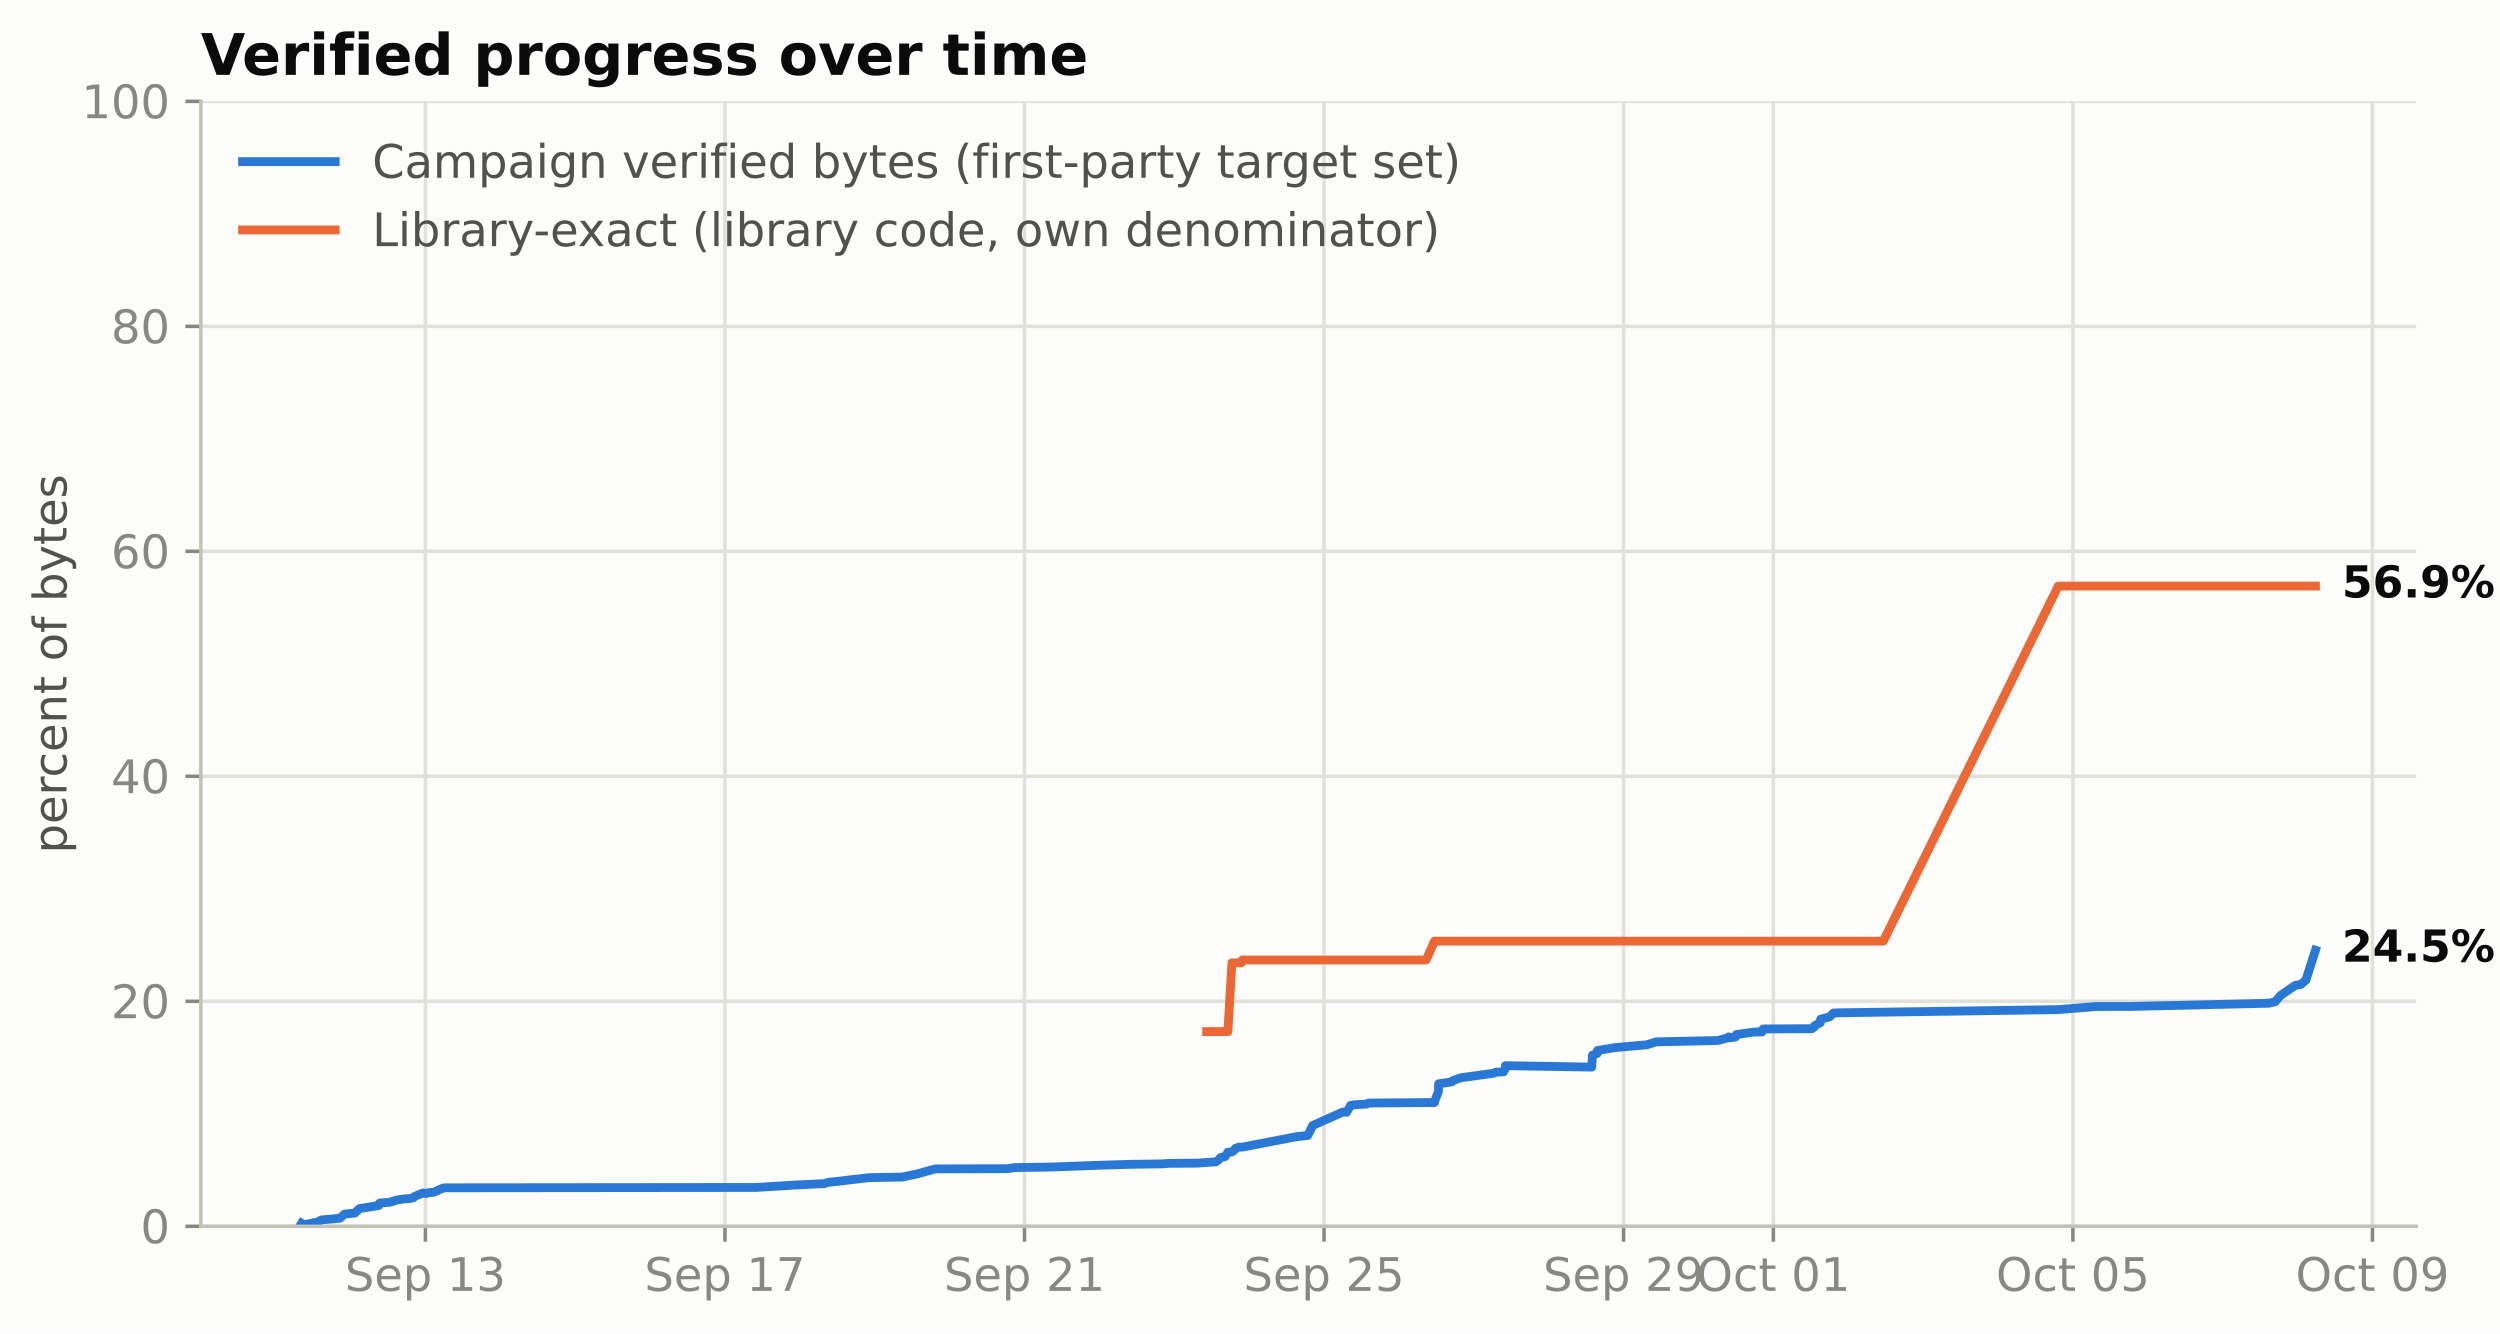
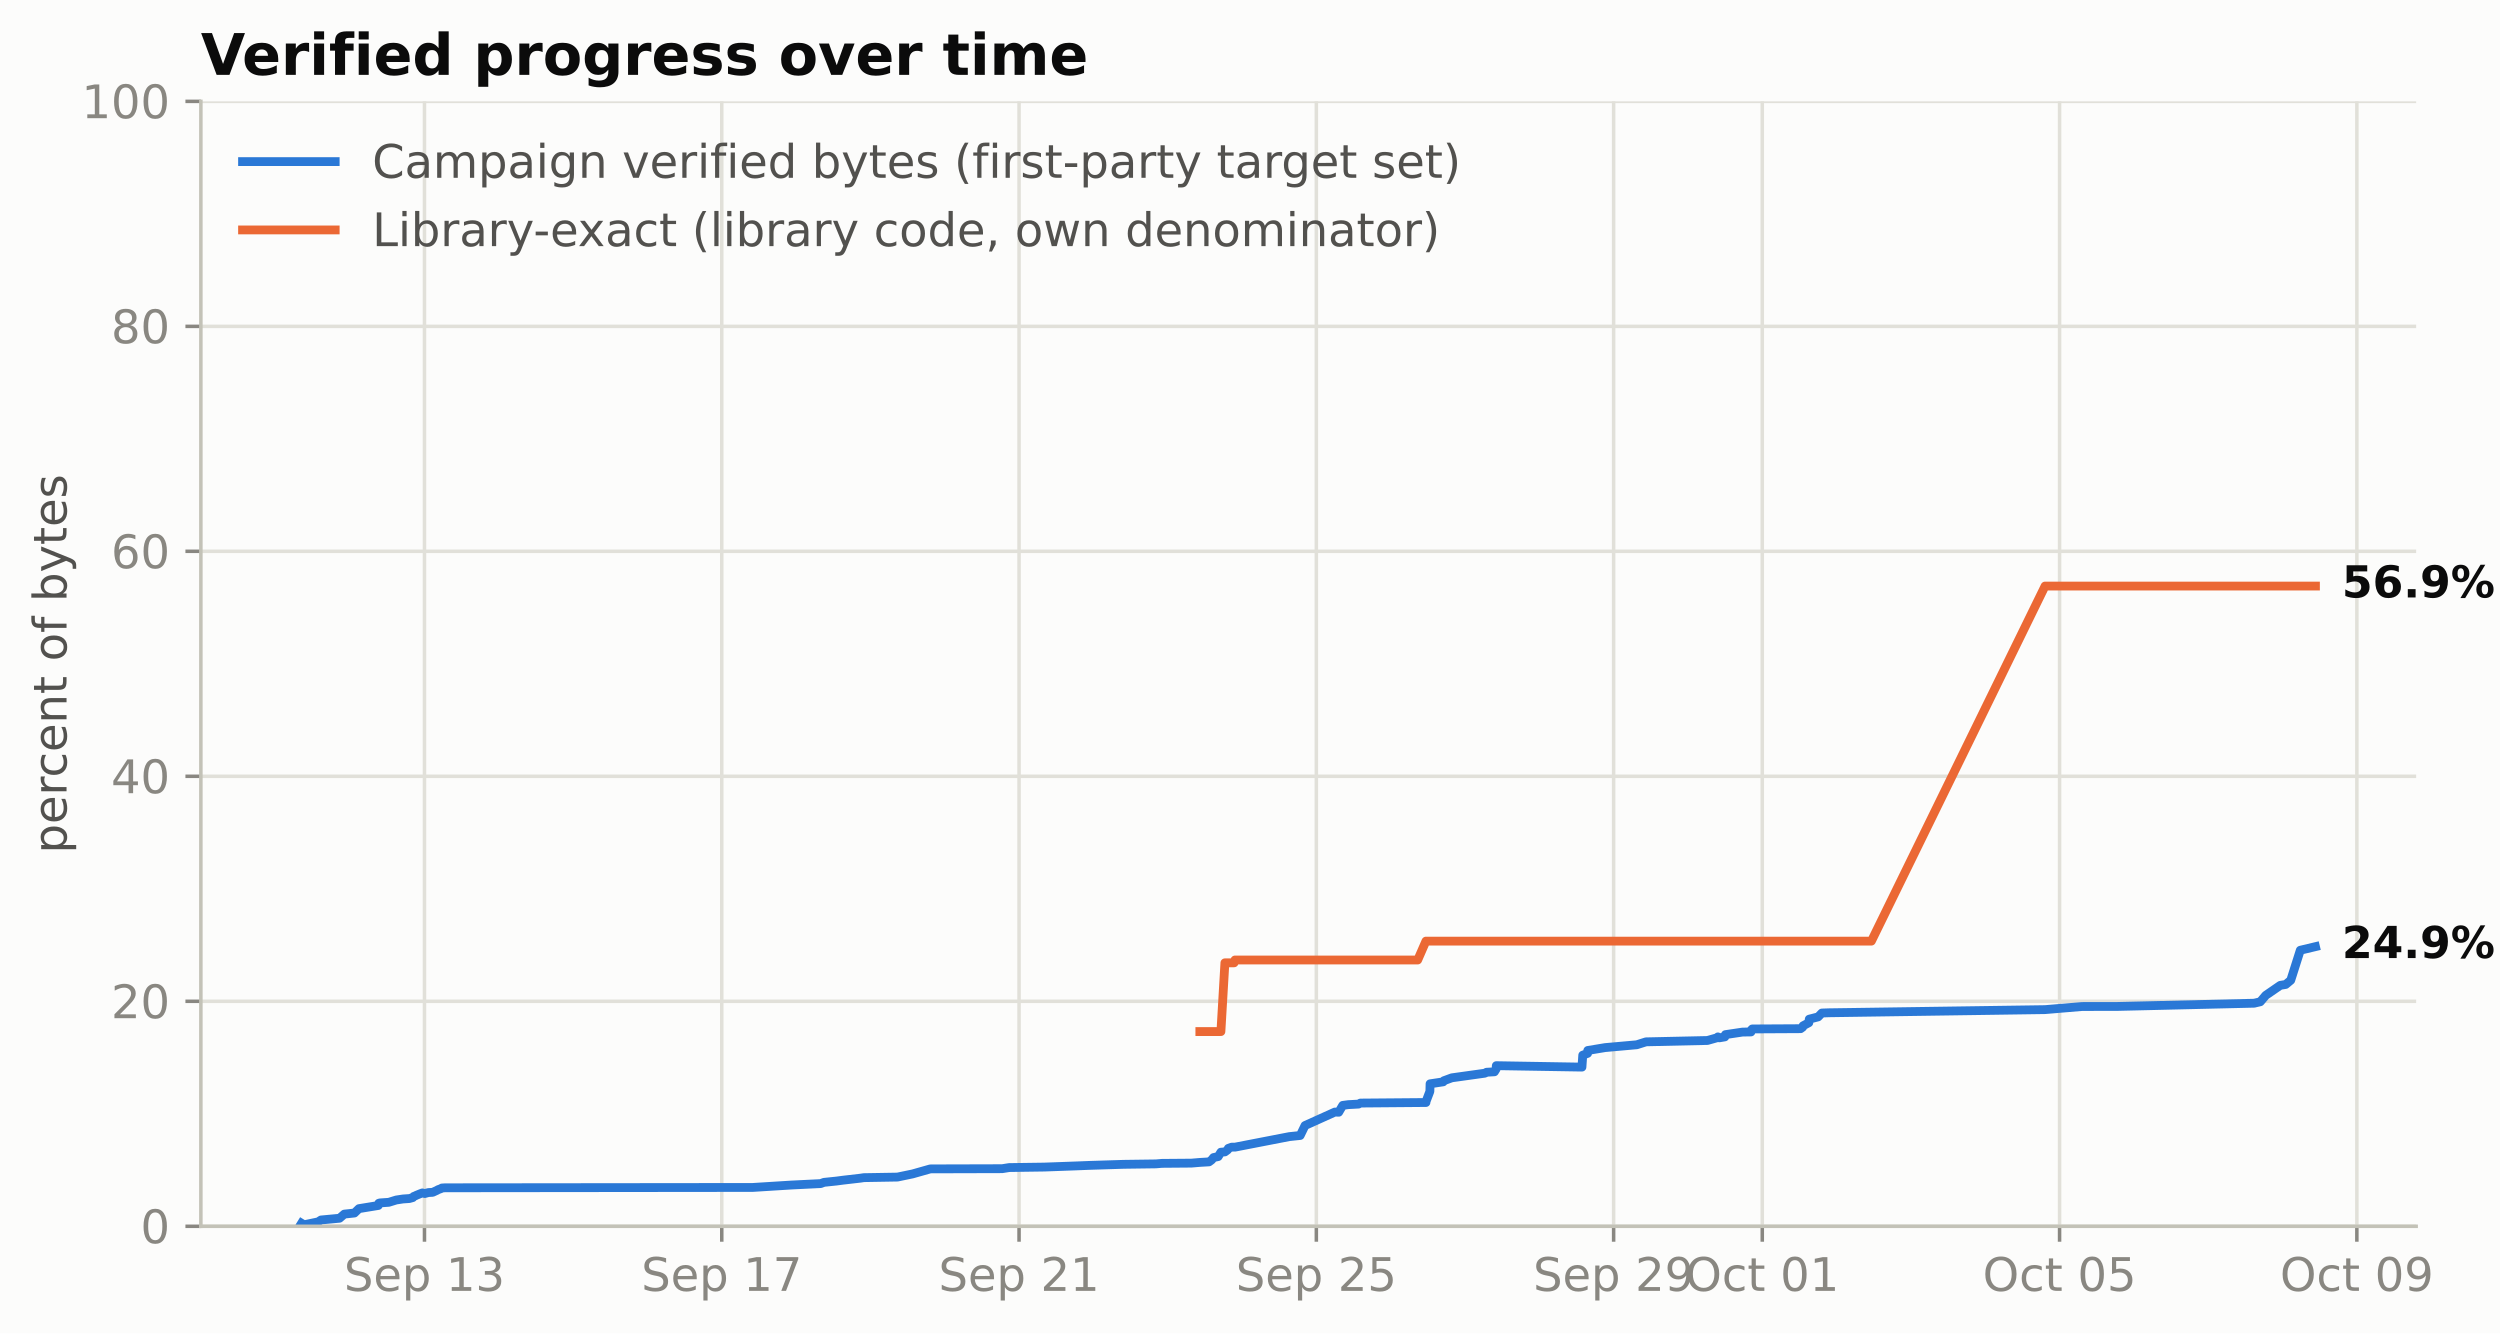
<svg xmlns="http://www.w3.org/2000/svg" xmlns:xlink="http://www.w3.org/1999/xlink" width="566.745pt" height="302.26pt" viewBox="0 0 566.745 302.26" version="1.1">
  <defs>
    <style type="text/css">*{stroke-linejoin: round; stroke-linecap: butt}</style>
  </defs>
  <g id="figure_1">
    <g id="patch_1">
      <path d="M 0 302.26  L 566.745 302.26  L 566.745 0  L 0 0  z " style="fill: #fcfcfb" />
    </g>
    <g id="axes_1">
      <g id="patch_2">
        <path d="M 45.536 278  L 547.736 278  L 547.736 22.976  L 45.536 22.976  z " style="fill: #fcfcfb" />
      </g>
      <g id="matplotlib.axis_1">
        <g id="xtick_1">
          <g id="line2d_1">
-             <path d="M 96.439 278  L 96.439 22.976  " clip-path="url(#pf7d3f120eb)" style="fill: none; stroke: #e1e0d9; stroke-width: 0.8; stroke-linecap: square" />
+             <path d="M 96.228 278  L 96.228 22.976  " clip-path="url(#pf7d3f120eb)" style="fill: none; stroke: #e1e0d9; stroke-width: 0.8; stroke-linecap: square" />
          </g>
          <g id="line2d_2">
            <defs>
              <path id="mc9588ca993" d="M 0 0  L 0 3.5  " style="stroke: #898781; stroke-width: 0.8" />
            </defs>
            <g>
-               <use xlink:href="#mc9588ca993" x="96.439" y="278" style="fill: #898781; stroke: #898781; stroke-width: 0.8" />
+               <use xlink:href="#mc9588ca993" x="96.228" y="278" style="fill: #898781; stroke: #898781; stroke-width: 0.8" />
            </g>
          </g>
          <g id="text_1">
-             <text style="font-size: 10.5px; font-family: 'Segoe UI', 'DejaVu Sans', 'Bitstream Vera Sans', 'Computer Modern Sans Serif', 'Lucida Grande', 'Verdana', 'Geneva', 'Lucid', 'Arial', 'Helvetica', 'Avant Garde', sans-serif; text-anchor: middle; fill: #898781" x="96.439" y="292.645" transform="rotate(-0 96.43893 292.6447)">Sep 13</text>
+             <text style="font-size: 10.5px; font-family: 'Segoe UI', 'DejaVu Sans', 'Bitstream Vera Sans', 'Computer Modern Sans Serif', 'Lucida Grande', 'Verdana', 'Geneva', 'Lucid', 'Arial', 'Helvetica', 'Avant Garde', sans-serif; text-anchor: middle; fill: #898781" x="96.228" y="292.645" transform="rotate(-0 96.22753 292.6447)">Sep 13</text>
          </g>
        </g>
        <g id="xtick_2">
          <g id="line2d_3">
-             <path d="M 164.345 278  L 164.345 22.976  " clip-path="url(#pf7d3f120eb)" style="fill: none; stroke: #e1e0d9; stroke-width: 0.8; stroke-linecap: square" />
+             <path d="M 163.622 278  L 163.622 22.976  " clip-path="url(#pf7d3f120eb)" style="fill: none; stroke: #e1e0d9; stroke-width: 0.8; stroke-linecap: square" />
          </g>
          <g id="line2d_4">
            <g>
-               <use xlink:href="#mc9588ca993" x="164.345" y="278" style="fill: #898781; stroke: #898781; stroke-width: 0.8" />
+               <use xlink:href="#mc9588ca993" x="163.622" y="278" style="fill: #898781; stroke: #898781; stroke-width: 0.8" />
            </g>
          </g>
          <g id="text_2">
-             <text style="font-size: 10.5px; font-family: 'Segoe UI', 'DejaVu Sans', 'Bitstream Vera Sans', 'Computer Modern Sans Serif', 'Lucida Grande', 'Verdana', 'Geneva', 'Lucid', 'Arial', 'Helvetica', 'Avant Garde', sans-serif; text-anchor: middle; fill: #898781" x="164.345" y="292.645" transform="rotate(-0 164.3451 292.6447)">Sep 17</text>
+             <text style="font-size: 10.5px; font-family: 'Segoe UI', 'DejaVu Sans', 'Bitstream Vera Sans', 'Computer Modern Sans Serif', 'Lucida Grande', 'Verdana', 'Geneva', 'Lucid', 'Arial', 'Helvetica', 'Avant Garde', sans-serif; text-anchor: middle; fill: #898781" x="163.622" y="292.645" transform="rotate(-0 163.6224 292.6447)">Sep 17</text>
          </g>
        </g>
        <g id="xtick_3">
          <g id="line2d_5">
-             <path d="M 232.251 278  L 232.251 22.976  " clip-path="url(#pf7d3f120eb)" style="fill: none; stroke: #e1e0d9; stroke-width: 0.8; stroke-linecap: square" />
+             <path d="M 231.017 278  L 231.017 22.976  " clip-path="url(#pf7d3f120eb)" style="fill: none; stroke: #e1e0d9; stroke-width: 0.8; stroke-linecap: square" />
          </g>
          <g id="line2d_6">
            <g>
-               <use xlink:href="#mc9588ca993" x="232.251" y="278" style="fill: #898781; stroke: #898781; stroke-width: 0.8" />
+               <use xlink:href="#mc9588ca993" x="231.017" y="278" style="fill: #898781; stroke: #898781; stroke-width: 0.8" />
            </g>
          </g>
          <g id="text_3">
-             <text style="font-size: 10.5px; font-family: 'Segoe UI', 'DejaVu Sans', 'Bitstream Vera Sans', 'Computer Modern Sans Serif', 'Lucida Grande', 'Verdana', 'Geneva', 'Lucid', 'Arial', 'Helvetica', 'Avant Garde', sans-serif; text-anchor: middle; fill: #898781" x="232.251" y="292.645" transform="rotate(-0 232.2513 292.6447)">Sep 21</text>
+             <text style="font-size: 10.5px; font-family: 'Segoe UI', 'DejaVu Sans', 'Bitstream Vera Sans', 'Computer Modern Sans Serif', 'Lucida Grande', 'Verdana', 'Geneva', 'Lucid', 'Arial', 'Helvetica', 'Avant Garde', sans-serif; text-anchor: middle; fill: #898781" x="231.017" y="292.645" transform="rotate(-0 231.0173 292.6447)">Sep 21</text>
          </g>
        </g>
        <g id="xtick_4">
          <g id="line2d_7">
-             <path d="M 300.158 278  L 300.158 22.976  " clip-path="url(#pf7d3f120eb)" style="fill: none; stroke: #e1e0d9; stroke-width: 0.8; stroke-linecap: square" />
+             <path d="M 298.412 278  L 298.412 22.976  " clip-path="url(#pf7d3f120eb)" style="fill: none; stroke: #e1e0d9; stroke-width: 0.8; stroke-linecap: square" />
          </g>
          <g id="line2d_8">
            <g>
-               <use xlink:href="#mc9588ca993" x="300.158" y="278" style="fill: #898781; stroke: #898781; stroke-width: 0.8" />
+               <use xlink:href="#mc9588ca993" x="298.412" y="278" style="fill: #898781; stroke: #898781; stroke-width: 0.8" />
            </g>
          </g>
          <g id="text_4">
-             <text style="font-size: 10.5px; font-family: 'Segoe UI', 'DejaVu Sans', 'Bitstream Vera Sans', 'Computer Modern Sans Serif', 'Lucida Grande', 'Verdana', 'Geneva', 'Lucid', 'Arial', 'Helvetica', 'Avant Garde', sans-serif; text-anchor: middle; fill: #898781" x="300.158" y="292.645" transform="rotate(-0 300.1575 292.6447)">Sep 25</text>
+             <text style="font-size: 10.5px; font-family: 'Segoe UI', 'DejaVu Sans', 'Bitstream Vera Sans', 'Computer Modern Sans Serif', 'Lucida Grande', 'Verdana', 'Geneva', 'Lucid', 'Arial', 'Helvetica', 'Avant Garde', sans-serif; text-anchor: middle; fill: #898781" x="298.412" y="292.645" transform="rotate(-0 298.4122 292.6447)">Sep 25</text>
          </g>
        </g>
        <g id="xtick_5">
          <g id="line2d_9">
-             <path d="M 368.064 278  L 368.064 22.976  " clip-path="url(#pf7d3f120eb)" style="fill: none; stroke: #e1e0d9; stroke-width: 0.8; stroke-linecap: square" />
+             <path d="M 365.807 278  L 365.807 22.976  " clip-path="url(#pf7d3f120eb)" style="fill: none; stroke: #e1e0d9; stroke-width: 0.8; stroke-linecap: square" />
          </g>
          <g id="line2d_10">
            <g>
-               <use xlink:href="#mc9588ca993" x="368.064" y="278" style="fill: #898781; stroke: #898781; stroke-width: 0.8" />
+               <use xlink:href="#mc9588ca993" x="365.807" y="278" style="fill: #898781; stroke: #898781; stroke-width: 0.8" />
            </g>
          </g>
          <g id="text_5">
-             <text style="font-size: 10.5px; font-family: 'Segoe UI', 'DejaVu Sans', 'Bitstream Vera Sans', 'Computer Modern Sans Serif', 'Lucida Grande', 'Verdana', 'Geneva', 'Lucid', 'Arial', 'Helvetica', 'Avant Garde', sans-serif; text-anchor: middle; fill: #898781" x="368.064" y="292.645" transform="rotate(-0 368.0638 292.6447)">Sep 29</text>
+             <text style="font-size: 10.5px; font-family: 'Segoe UI', 'DejaVu Sans', 'Bitstream Vera Sans', 'Computer Modern Sans Serif', 'Lucida Grande', 'Verdana', 'Geneva', 'Lucid', 'Arial', 'Helvetica', 'Avant Garde', sans-serif; text-anchor: middle; fill: #898781" x="365.807" y="292.645" transform="rotate(-0 365.8071 292.6447)">Sep 29</text>
          </g>
        </g>
        <g id="xtick_6">
          <g id="line2d_11">
-             <path d="M 402.017 278  L 402.017 22.976  " clip-path="url(#pf7d3f120eb)" style="fill: none; stroke: #e1e0d9; stroke-width: 0.8; stroke-linecap: square" />
+             <path d="M 399.505 278  L 399.505 22.976  " clip-path="url(#pf7d3f120eb)" style="fill: none; stroke: #e1e0d9; stroke-width: 0.8; stroke-linecap: square" />
          </g>
          <g id="line2d_12">
            <g>
-               <use xlink:href="#mc9588ca993" x="402.017" y="278" style="fill: #898781; stroke: #898781; stroke-width: 0.8" />
+               <use xlink:href="#mc9588ca993" x="399.505" y="278" style="fill: #898781; stroke: #898781; stroke-width: 0.8" />
            </g>
          </g>
          <g id="text_6">
-             <text style="font-size: 10.5px; font-family: 'Segoe UI', 'DejaVu Sans', 'Bitstream Vera Sans', 'Computer Modern Sans Serif', 'Lucida Grande', 'Verdana', 'Geneva', 'Lucid', 'Arial', 'Helvetica', 'Avant Garde', sans-serif; text-anchor: middle; fill: #898781" x="402.017" y="292.645" transform="rotate(-0 402.0169 292.6447)">Oct 01</text>
+             <text style="font-size: 10.5px; font-family: 'Segoe UI', 'DejaVu Sans', 'Bitstream Vera Sans', 'Computer Modern Sans Serif', 'Lucida Grande', 'Verdana', 'Geneva', 'Lucid', 'Arial', 'Helvetica', 'Avant Garde', sans-serif; text-anchor: middle; fill: #898781" x="399.505" y="292.645" transform="rotate(-0 399.5046 292.6447)">Oct 01</text>
          </g>
        </g>
        <g id="xtick_7">
          <g id="line2d_13">
-             <path d="M 469.923 278  L 469.923 22.976  " clip-path="url(#pf7d3f120eb)" style="fill: none; stroke: #e1e0d9; stroke-width: 0.8; stroke-linecap: square" />
+             <path d="M 466.899 278  L 466.899 22.976  " clip-path="url(#pf7d3f120eb)" style="fill: none; stroke: #e1e0d9; stroke-width: 0.8; stroke-linecap: square" />
          </g>
          <g id="line2d_14">
            <g>
-               <use xlink:href="#mc9588ca993" x="469.923" y="278" style="fill: #898781; stroke: #898781; stroke-width: 0.8" />
+               <use xlink:href="#mc9588ca993" x="466.899" y="278" style="fill: #898781; stroke: #898781; stroke-width: 0.8" />
            </g>
          </g>
          <g id="text_7">
-             <text style="font-size: 10.5px; font-family: 'Segoe UI', 'DejaVu Sans', 'Bitstream Vera Sans', 'Computer Modern Sans Serif', 'Lucida Grande', 'Verdana', 'Geneva', 'Lucid', 'Arial', 'Helvetica', 'Avant Garde', sans-serif; text-anchor: middle; fill: #898781" x="469.923" y="292.645" transform="rotate(-0 469.9231 292.6447)">Oct 05</text>
+             <text style="font-size: 10.5px; font-family: 'Segoe UI', 'DejaVu Sans', 'Bitstream Vera Sans', 'Computer Modern Sans Serif', 'Lucida Grande', 'Verdana', 'Geneva', 'Lucid', 'Arial', 'Helvetica', 'Avant Garde', sans-serif; text-anchor: middle; fill: #898781" x="466.899" y="292.645" transform="rotate(-0 466.8995 292.6447)">Oct 05</text>
          </g>
        </g>
        <g id="xtick_8">
          <g id="line2d_15">
-             <path d="M 537.829 278  L 537.829 22.976  " clip-path="url(#pf7d3f120eb)" style="fill: none; stroke: #e1e0d9; stroke-width: 0.8; stroke-linecap: square" />
+             <path d="M 534.294 278  L 534.294 22.976  " clip-path="url(#pf7d3f120eb)" style="fill: none; stroke: #e1e0d9; stroke-width: 0.8; stroke-linecap: square" />
          </g>
          <g id="line2d_16">
            <g>
-               <use xlink:href="#mc9588ca993" x="537.829" y="278" style="fill: #898781; stroke: #898781; stroke-width: 0.8" />
+               <use xlink:href="#mc9588ca993" x="534.294" y="278" style="fill: #898781; stroke: #898781; stroke-width: 0.8" />
            </g>
          </g>
          <g id="text_8">
-             <text style="font-size: 10.5px; font-family: 'Segoe UI', 'DejaVu Sans', 'Bitstream Vera Sans', 'Computer Modern Sans Serif', 'Lucida Grande', 'Verdana', 'Geneva', 'Lucid', 'Arial', 'Helvetica', 'Avant Garde', sans-serif; text-anchor: middle; fill: #898781" x="537.829" y="292.645" transform="rotate(-0 537.8293 292.6447)">Oct 09</text>
+             <text style="font-size: 10.5px; font-family: 'Segoe UI', 'DejaVu Sans', 'Bitstream Vera Sans', 'Computer Modern Sans Serif', 'Lucida Grande', 'Verdana', 'Geneva', 'Lucid', 'Arial', 'Helvetica', 'Avant Garde', sans-serif; text-anchor: middle; fill: #898781" x="534.294" y="292.645" transform="rotate(-0 534.2944 292.6447)">Oct 09</text>
          </g>
        </g>
      </g>
      <g id="matplotlib.axis_2">
        <g id="ytick_1">
          <g id="line2d_17">
            <path d="M 45.536 278  L 547.736 278  " clip-path="url(#pf7d3f120eb)" style="fill: none; stroke: #e1e0d9; stroke-width: 0.8; stroke-linecap: square" />
          </g>
          <g id="line2d_18">
            <defs>
              <path id="mee49852863" d="M 0 0  L -3.5 0  " style="stroke: #898781; stroke-width: 0.8" />
            </defs>
            <g>
              <use xlink:href="#mee49852863" x="45.536" y="278" style="fill: #898781; stroke: #898781; stroke-width: 0.8" />
            </g>
          </g>
          <g id="text_9">
            <text style="font-size: 10.5px; font-family: 'Segoe UI', 'DejaVu Sans', 'Bitstream Vera Sans', 'Computer Modern Sans Serif', 'Lucida Grande', 'Verdana', 'Geneva', 'Lucid', 'Arial', 'Helvetica', 'Avant Garde', sans-serif; text-anchor: end; fill: #898781" x="38.536" y="281.823" transform="rotate(-0 38.53609 281.8225)">0</text>
          </g>
        </g>
        <g id="ytick_2">
          <g id="line2d_19">
            <path d="M 45.536 226.996  L 547.736 226.996  " clip-path="url(#pf7d3f120eb)" style="fill: none; stroke: #e1e0d9; stroke-width: 0.8; stroke-linecap: square" />
          </g>
          <g id="line2d_20">
            <g>
              <use xlink:href="#mee49852863" x="45.536" y="226.996" style="fill: #898781; stroke: #898781; stroke-width: 0.8" />
            </g>
          </g>
          <g id="text_10">
            <text style="font-size: 10.5px; font-family: 'Segoe UI', 'DejaVu Sans', 'Bitstream Vera Sans', 'Computer Modern Sans Serif', 'Lucida Grande', 'Verdana', 'Geneva', 'Lucid', 'Arial', 'Helvetica', 'Avant Garde', sans-serif; text-anchor: end; fill: #898781" x="38.536" y="230.818" transform="rotate(-0 38.53609 230.8177)">20</text>
          </g>
        </g>
        <g id="ytick_3">
          <g id="line2d_21">
            <path d="M 45.536 175.991  L 547.736 175.991  " clip-path="url(#pf7d3f120eb)" style="fill: none; stroke: #e1e0d9; stroke-width: 0.8; stroke-linecap: square" />
          </g>
          <g id="line2d_22">
            <g>
              <use xlink:href="#mee49852863" x="45.536" y="175.991" style="fill: #898781; stroke: #898781; stroke-width: 0.8" />
            </g>
          </g>
          <g id="text_11">
            <text style="font-size: 10.5px; font-family: 'Segoe UI', 'DejaVu Sans', 'Bitstream Vera Sans', 'Computer Modern Sans Serif', 'Lucida Grande', 'Verdana', 'Geneva', 'Lucid', 'Arial', 'Helvetica', 'Avant Garde', sans-serif; text-anchor: end; fill: #898781" x="38.536" y="179.813" transform="rotate(-0 38.53609 179.813)">40</text>
          </g>
        </g>
        <g id="ytick_4">
          <g id="line2d_23">
            <path d="M 45.536 124.986  L 547.736 124.986  " clip-path="url(#pf7d3f120eb)" style="fill: none; stroke: #e1e0d9; stroke-width: 0.8; stroke-linecap: square" />
          </g>
          <g id="line2d_24">
            <g>
              <use xlink:href="#mee49852863" x="45.536" y="124.986" style="fill: #898781; stroke: #898781; stroke-width: 0.8" />
            </g>
          </g>
          <g id="text_12">
            <text style="font-size: 10.5px; font-family: 'Segoe UI', 'DejaVu Sans', 'Bitstream Vera Sans', 'Computer Modern Sans Serif', 'Lucida Grande', 'Verdana', 'Geneva', 'Lucid', 'Arial', 'Helvetica', 'Avant Garde', sans-serif; text-anchor: end; fill: #898781" x="38.536" y="128.808" transform="rotate(-0 38.53609 128.8082)">60</text>
          </g>
        </g>
        <g id="ytick_5">
          <g id="line2d_25">
            <path d="M 45.536 73.981  L 547.736 73.981  " clip-path="url(#pf7d3f120eb)" style="fill: none; stroke: #e1e0d9; stroke-width: 0.8; stroke-linecap: square" />
          </g>
          <g id="line2d_26">
            <g>
              <use xlink:href="#mee49852863" x="45.536" y="73.981" style="fill: #898781; stroke: #898781; stroke-width: 0.8" />
            </g>
          </g>
          <g id="text_13">
            <text style="font-size: 10.5px; font-family: 'Segoe UI', 'DejaVu Sans', 'Bitstream Vera Sans', 'Computer Modern Sans Serif', 'Lucida Grande', 'Verdana', 'Geneva', 'Lucid', 'Arial', 'Helvetica', 'Avant Garde', sans-serif; text-anchor: end; fill: #898781" x="38.536" y="77.803" transform="rotate(-0 38.53609 77.80335)">80</text>
          </g>
        </g>
        <g id="ytick_6">
          <g id="line2d_27">
            <path d="M 45.536 22.976  L 547.736 22.976  " clip-path="url(#pf7d3f120eb)" style="fill: none; stroke: #e1e0d9; stroke-width: 0.8; stroke-linecap: square" />
          </g>
          <g id="line2d_28">
            <g>
              <use xlink:href="#mee49852863" x="45.536" y="22.976" style="fill: #898781; stroke: #898781; stroke-width: 0.8" />
            </g>
          </g>
          <g id="text_14">
            <text style="font-size: 10.5px; font-family: 'Segoe UI', 'DejaVu Sans', 'Bitstream Vera Sans', 'Computer Modern Sans Serif', 'Lucida Grande', 'Verdana', 'Geneva', 'Lucid', 'Arial', 'Helvetica', 'Avant Garde', sans-serif; text-anchor: end; fill: #898781" x="38.536" y="26.799" transform="rotate(-0 38.53609 26.79855)">100</text>
          </g>
        </g>
        <g id="text_15">
          <text style="font-size: 10.5px; font-family: 'Segoe UI', 'DejaVu Sans', 'Bitstream Vera Sans', 'Computer Modern Sans Serif', 'Lucida Grande', 'Verdana', 'Geneva', 'Lucid', 'Arial', 'Helvetica', 'Avant Garde', sans-serif; text-anchor: middle; fill: #52514e" x="15.085" y="150.488" transform="rotate(-90 15.08484 150.4884)">percent of bytes</text>
        </g>
      </g>
      <g id="line2d_29">
-         <path d="M 68.363 277.312  L 68.966 277.682  L 69.121 277.615  L 72.147 276.993  L 72.811 276.565  L 77.041 276.172  L 78.129 275.236  L 80.442 274.989  L 81.47 273.997  L 85.897 273.28  L 86.008 272.775  L 86.254 272.701  L 88.287 272.561  L 89.994 272.038  L 91.53 271.806  L 92.984 271.706  L 93.777 271.487  L 93.974 271.237  L 94.322 271.107  L 94.539 270.992  L 95.389 270.646  L 95.945 270.436  L 96.516 270.574  L 97.35 270.35  L 98.305 270.299  L 99.293 269.85  L 99.534 269.704  L 100.286 269.429  L 100.418 269.319  L 101.154 269.271  L 171.435 269.192  L 180.184 268.649  L 186.938 268.317  L 187.702 268.037  L 190.557 267.741  L 192.028 267.547  L 196.012 267.09  L 196.8 266.971  L 204.47 266.841  L 207.934 266.126  L 211.903 265.009  L 212.152 264.984  L 228.403 264.938  L 229.983 264.686  L 237.99 264.573  L 245.419 264.306  L 248.285 264.193  L 256.116 263.951  L 263.529 263.849  L 264.873 263.734  L 271.625 263.678  L 273.549 263.518  L 275.639 263.395  L 276.225 262.967  L 276.679 262.416  L 277.731 262.197  L 278.357 261.199  L 279.271 261.133  L 279.883 260.682  L 280.051 260.337  L 280.811 260.057  L 281.574 260.057  L 293.999 257.667  L 296.467 257.412  L 297.574 255.153  L 304.398 252.098  L 305.263 252.144  L 306.188 250.59  L 307.449 250.422  L 309.797 250.295  L 310.22 250.063  L 325.193 249.935  L 325.218 249.693  L 326.091 247.418  L 326.135 245.699  L 329.136 245.25  L 329.286 245  L 331.106 244.337  L 338.683 243.287  L 339.03 243.077  L 340.837 242.973  L 341.213 242.371  L 341.265 241.586  L 360.825 241.912  L 361.009 239.206  L 362.118 238.796  L 362.161 238.14  L 366.128 237.487  L 373.355 236.845  L 375.459 236.184  L 389.488 235.876  L 391.833 235.218  L 391.881 235.062  L 392.206 235.274  L 393.461 235.062  L 393.603 234.547  L 397.504 233.971  L 399.435 233.94  L 399.454 233.537  L 399.728 233.262  L 410.775 233.2  L 411.233 232.869  L 411.331 232.55  L 412.646 231.854  L 412.744 231.043  L 414.77 230.528  L 415.634 229.65  L 417.293 229.594  L 466.611 228.878  L 475.07 228.174  L 483.181 228.159  L 514.371 227.427  L 515.77 227.098  L 517.024 225.641  L 520.334 223.379  L 521.58 223.173  L 522.729 222.224  L 524.909 215.42  L 524.909 215.42  " clip-path="url(#pf7d3f120eb)" style="fill: none; stroke: #2a78d6; stroke-width: 2; stroke-linecap: square" />
+         <path d="M 68.363 277.312  L 68.962 277.682  L 69.115 277.615  L 72.119 276.993  L 72.777 276.565  L 76.975 276.172  L 78.055 275.236  L 80.351 274.989  L 81.372 273.997  L 85.765 273.28  L 85.875 272.775  L 86.12 272.701  L 88.137 272.561  L 89.831 272.038  L 91.356 271.806  L 92.799 271.706  L 93.585 271.487  L 93.781 271.237  L 94.127 271.107  L 94.342 270.992  L 95.185 270.646  L 95.737 270.436  L 96.304 270.574  L 97.132 270.35  L 98.08 270.299  L 99.06 269.85  L 99.299 269.704  L 100.046 269.429  L 100.176 269.319  L 100.907 269.271  L 170.659 269.192  L 179.342 268.649  L 186.045 268.317  L 186.804 268.037  L 189.637 267.741  L 191.097 267.547  L 195.051 267.09  L 195.833 266.971  L 203.445 266.841  L 206.883 266.126  L 210.822 265.009  L 211.069 264.984  L 227.198 264.938  L 228.766 264.686  L 236.713 264.573  L 244.086 264.306  L 246.93 264.193  L 254.702 263.951  L 262.059 263.849  L 263.393 263.734  L 270.094 263.678  L 272.004 263.518  L 274.079 263.395  L 274.66 262.967  L 275.11 262.416  L 276.155 262.197  L 276.776 261.199  L 277.683 261.133  L 278.29 260.682  L 278.457 260.337  L 279.211 260.057  L 279.968 260.057  L 292.3 257.667  L 294.75 257.412  L 295.848 255.153  L 302.621 252.098  L 303.479 252.144  L 304.397 250.59  L 305.649 250.422  L 307.979 250.295  L 308.399 250.063  L 323.26 249.935  L 323.284 249.693  L 324.15 247.418  L 324.194 245.699  L 327.172 245.25  L 327.322 245  L 329.128 244.337  L 336.647 243.287  L 336.992 243.077  L 338.785 242.973  L 339.159 242.371  L 339.211 241.586  L 358.623 241.912  L 358.806 239.206  L 359.907 238.796  L 359.948 238.14  L 363.886 237.487  L 371.059 236.845  L 373.147 236.184  L 387.07 235.876  L 389.397 235.218  L 389.445 235.062  L 389.768 235.274  L 391.013 235.062  L 391.154 234.547  L 395.025 233.971  L 396.942 233.94  L 396.961 233.537  L 397.233 233.262  L 408.197 233.2  L 408.651 232.869  L 408.749 232.55  L 410.054 231.854  L 410.151 231.043  L 412.161 230.528  L 413.019 229.65  L 414.665 229.594  L 463.613 228.878  L 472.008 228.174  L 480.057 228.159  L 511.012 227.427  L 512.402 227.098  L 513.646 225.641  L 516.931 223.379  L 518.167 223.173  L 519.307 222.224  L 521.471 215.42  L 524.909 214.601  L 524.909 214.601  " clip-path="url(#pf7d3f120eb)" style="fill: none; stroke: #2a78d6; stroke-width: 2; stroke-linecap: square" />
      </g>
      <g id="line2d_30">
-         <path d="M 273.549 233.856  L 275.639 233.856  L 276.225 233.856  L 276.679 233.856  L 277.731 233.856  L 278.357 233.856  L 279.271 218.271  L 279.883 218.271  L 280.051 218.271  L 280.811 218.271  L 281.37 218.271  L 281.574 217.629  L 292.899 217.629  L 293.379 217.629  L 293.999 217.629  L 296.467 217.629  L 297.574 217.629  L 304.398 217.629  L 305.263 217.629  L 306.188 217.629  L 307.449 217.629  L 309.797 217.629  L 310.22 217.629  L 323.31 217.629  L 325.193 213.349  L 325.218 213.349  L 326.091 213.349  L 326.135 213.349  L 329.136 213.349  L 329.286 213.349  L 329.958 213.349  L 331.106 213.349  L 338.683 213.349  L 339.03 213.349  L 340.837 213.349  L 341.213 213.349  L 341.265 213.349  L 360.825 213.349  L 360.917 213.349  L 360.934 213.349  L 361.009 213.349  L 362.118 213.349  L 362.141 213.349  L 362.161 213.349  L 366.128 213.349  L 373.338 213.349  L 373.355 213.349  L 375.064 213.349  L 375.459 213.349  L 389.488 213.349  L 391.833 213.349  L 391.881 213.349  L 392.206 213.349  L 393.461 213.349  L 393.603 213.349  L 395.588 213.349  L 396.541 213.349  L 397.368 213.349  L 397.504 213.349  L 399.402 213.349  L 399.435 213.349  L 399.454 213.349  L 399.664 213.349  L 399.728 213.349  L 410.775 213.349  L 411.233 213.349  L 411.252 213.349  L 411.331 213.349  L 412.646 213.349  L 412.71 213.349  L 412.744 213.349  L 414.77 213.349  L 415.634 213.349  L 417.293 213.349  L 426.943 213.349  L 466.611 132.856  L 475.07 132.856  L 483.181 132.856  L 514.371 132.856  L 515.77 132.856  L 517.024 132.856  L 520.334 132.856  L 521.58 132.856  L 522.729 132.856  L 523.829 132.856  L 524.909 132.856  " clip-path="url(#pf7d3f120eb)" style="fill: none; stroke: #eb6834; stroke-width: 2; stroke-linecap: square" />
+         <path d="M 272.004 233.856  L 274.079 233.856  L 274.66 233.856  L 275.11 233.856  L 276.155 233.856  L 276.776 233.856  L 277.683 218.271  L 278.29 218.271  L 278.457 218.271  L 279.211 218.271  L 279.766 218.271  L 279.968 217.629  L 291.209 217.629  L 291.685 217.629  L 292.3 217.629  L 294.75 217.629  L 295.848 217.629  L 302.621 217.629  L 303.479 217.629  L 304.397 217.629  L 305.649 217.629  L 307.979 217.629  L 308.399 217.629  L 321.39 217.629  L 323.26 213.349  L 323.284 213.349  L 324.15 213.349  L 324.194 213.349  L 327.172 213.349  L 327.322 213.349  L 327.989 213.349  L 329.128 213.349  L 336.647 213.349  L 336.992 213.349  L 338.785 213.349  L 339.159 213.349  L 339.211 213.349  L 358.623 213.349  L 358.715 213.349  L 358.731 213.349  L 358.806 213.349  L 359.907 213.349  L 359.929 213.349  L 359.948 213.349  L 363.886 213.349  L 371.041 213.349  L 371.059 213.349  L 372.754 213.349  L 373.147 213.349  L 387.07 213.349  L 389.397 213.349  L 389.445 213.349  L 389.768 213.349  L 391.013 213.349  L 391.154 213.349  L 393.124 213.349  L 394.07 213.349  L 394.891 213.349  L 395.025 213.349  L 396.909 213.349  L 396.942 213.349  L 396.961 213.349  L 397.169 213.349  L 397.233 213.349  L 408.197 213.349  L 408.651 213.349  L 408.671 213.349  L 408.749 213.349  L 410.054 213.349  L 410.117 213.349  L 410.151 213.349  L 412.161 213.349  L 413.019 213.349  L 414.665 213.349  L 424.243 213.349  L 463.613 132.856  L 472.008 132.856  L 480.057 132.856  L 511.012 132.856  L 512.402 132.856  L 513.646 132.856  L 516.931 132.856  L 518.167 132.856  L 519.307 132.856  L 520.399 132.856  L 521.471 132.856  L 524.909 132.856  " clip-path="url(#pf7d3f120eb)" style="fill: none; stroke: #eb6834; stroke-width: 2; stroke-linecap: square" />
      </g>
      <g id="patch_3">
        <path d="M 45.536 278  L 45.536 22.976  " style="fill: none; stroke: #c3c2b7; stroke-width: 0.8; stroke-linejoin: miter; stroke-linecap: square" />
      </g>
      <g id="patch_4">
        <path d="M 45.536 278  L 547.736 278  " style="fill: none; stroke: #c3c2b7; stroke-width: 0.8; stroke-linejoin: miter; stroke-linecap: square" />
      </g>
      <g id="text_16">
-         <text style="font-weight: 700; font-size: 10px; font-family: 'Segoe UI', 'DejaVu Sans', 'Bitstream Vera Sans', 'Computer Modern Sans Serif', 'Lucida Grande', 'Verdana', 'Geneva', 'Lucid', 'Arial', 'Helvetica', 'Avant Garde', sans-serif; text-anchor: start; fill: #0b0b0b" x="530.909" y="218.008" transform="rotate(-0 530.9088 218.008)">24.5%</text>
+         <text style="font-weight: 700; font-size: 10px; font-family: 'Segoe UI', 'DejaVu Sans', 'Bitstream Vera Sans', 'Computer Modern Sans Serif', 'Lucida Grande', 'Verdana', 'Geneva', 'Lucid', 'Arial', 'Helvetica', 'Avant Garde', sans-serif; text-anchor: start; fill: #0b0b0b" x="530.909" y="217.189" transform="rotate(-0 530.9088 217.1893)">24.9%</text>
      </g>
      <g id="text_17">
        <text style="font-weight: 700; font-size: 10px; font-family: 'Segoe UI', 'DejaVu Sans', 'Bitstream Vera Sans', 'Computer Modern Sans Serif', 'Lucida Grande', 'Verdana', 'Geneva', 'Lucid', 'Arial', 'Helvetica', 'Avant Garde', sans-serif; text-anchor: start; fill: #0b0b0b" x="530.909" y="135.444" transform="rotate(-0 530.9088 135.4439)">56.9%</text>
      </g>
      <g id="text_18">
        <text style="font-weight: 700; font-size: 13px; font-family: 'Segoe UI', 'DejaVu Sans', 'Bitstream Vera Sans', 'Computer Modern Sans Serif', 'Lucida Grande', 'Verdana', 'Geneva', 'Lucid', 'Arial', 'Helvetica', 'Avant Garde', sans-serif; text-anchor: start; fill: #0b0b0b" x="45.536" y="16.976" transform="rotate(-0 45.53609 16.97641)">Verified progress over time</text>
      </g>
      <g id="legend_1">
        <g id="line2d_31">
          <path d="M 54.986 36.636  L 65.486 36.636  L 75.986 36.636  " style="fill: none; stroke: #2a78d6; stroke-width: 2; stroke-linecap: square" />
        </g>
        <g id="text_19">
          <text style="font-size: 10.5px; font-family: 'Segoe UI', 'DejaVu Sans', 'Bitstream Vera Sans', 'Computer Modern Sans Serif', 'Lucida Grande', 'Verdana', 'Geneva', 'Lucid', 'Arial', 'Helvetica', 'Avant Garde', sans-serif; text-anchor: start; fill: #52514e" x="84.386" y="40.311" transform="rotate(-0 84.38609 40.31125)">Campaign verified bytes (first-party target set)</text>
        </g>
        <g id="line2d_32">
          <path d="M 54.986 52.13  L 65.486 52.13  L 75.986 52.13  " style="fill: none; stroke: #eb6834; stroke-width: 2; stroke-linecap: square" />
        </g>
        <g id="text_20">
          <text style="font-size: 10.5px; font-family: 'Segoe UI', 'DejaVu Sans', 'Bitstream Vera Sans', 'Computer Modern Sans Serif', 'Lucida Grande', 'Verdana', 'Geneva', 'Lucid', 'Arial', 'Helvetica', 'Avant Garde', sans-serif; text-anchor: start; fill: #52514e" x="84.386" y="55.805" transform="rotate(-0 84.38609 55.80531)">Library-exact (library code, own denominator)</text>
        </g>
      </g>
    </g>
  </g>
  <defs>
    <clipPath id="pf7d3f120eb">
      <rect x="45.536" y="22.976" width="502.2" height="255.024" />
    </clipPath>
  </defs>
</svg>
